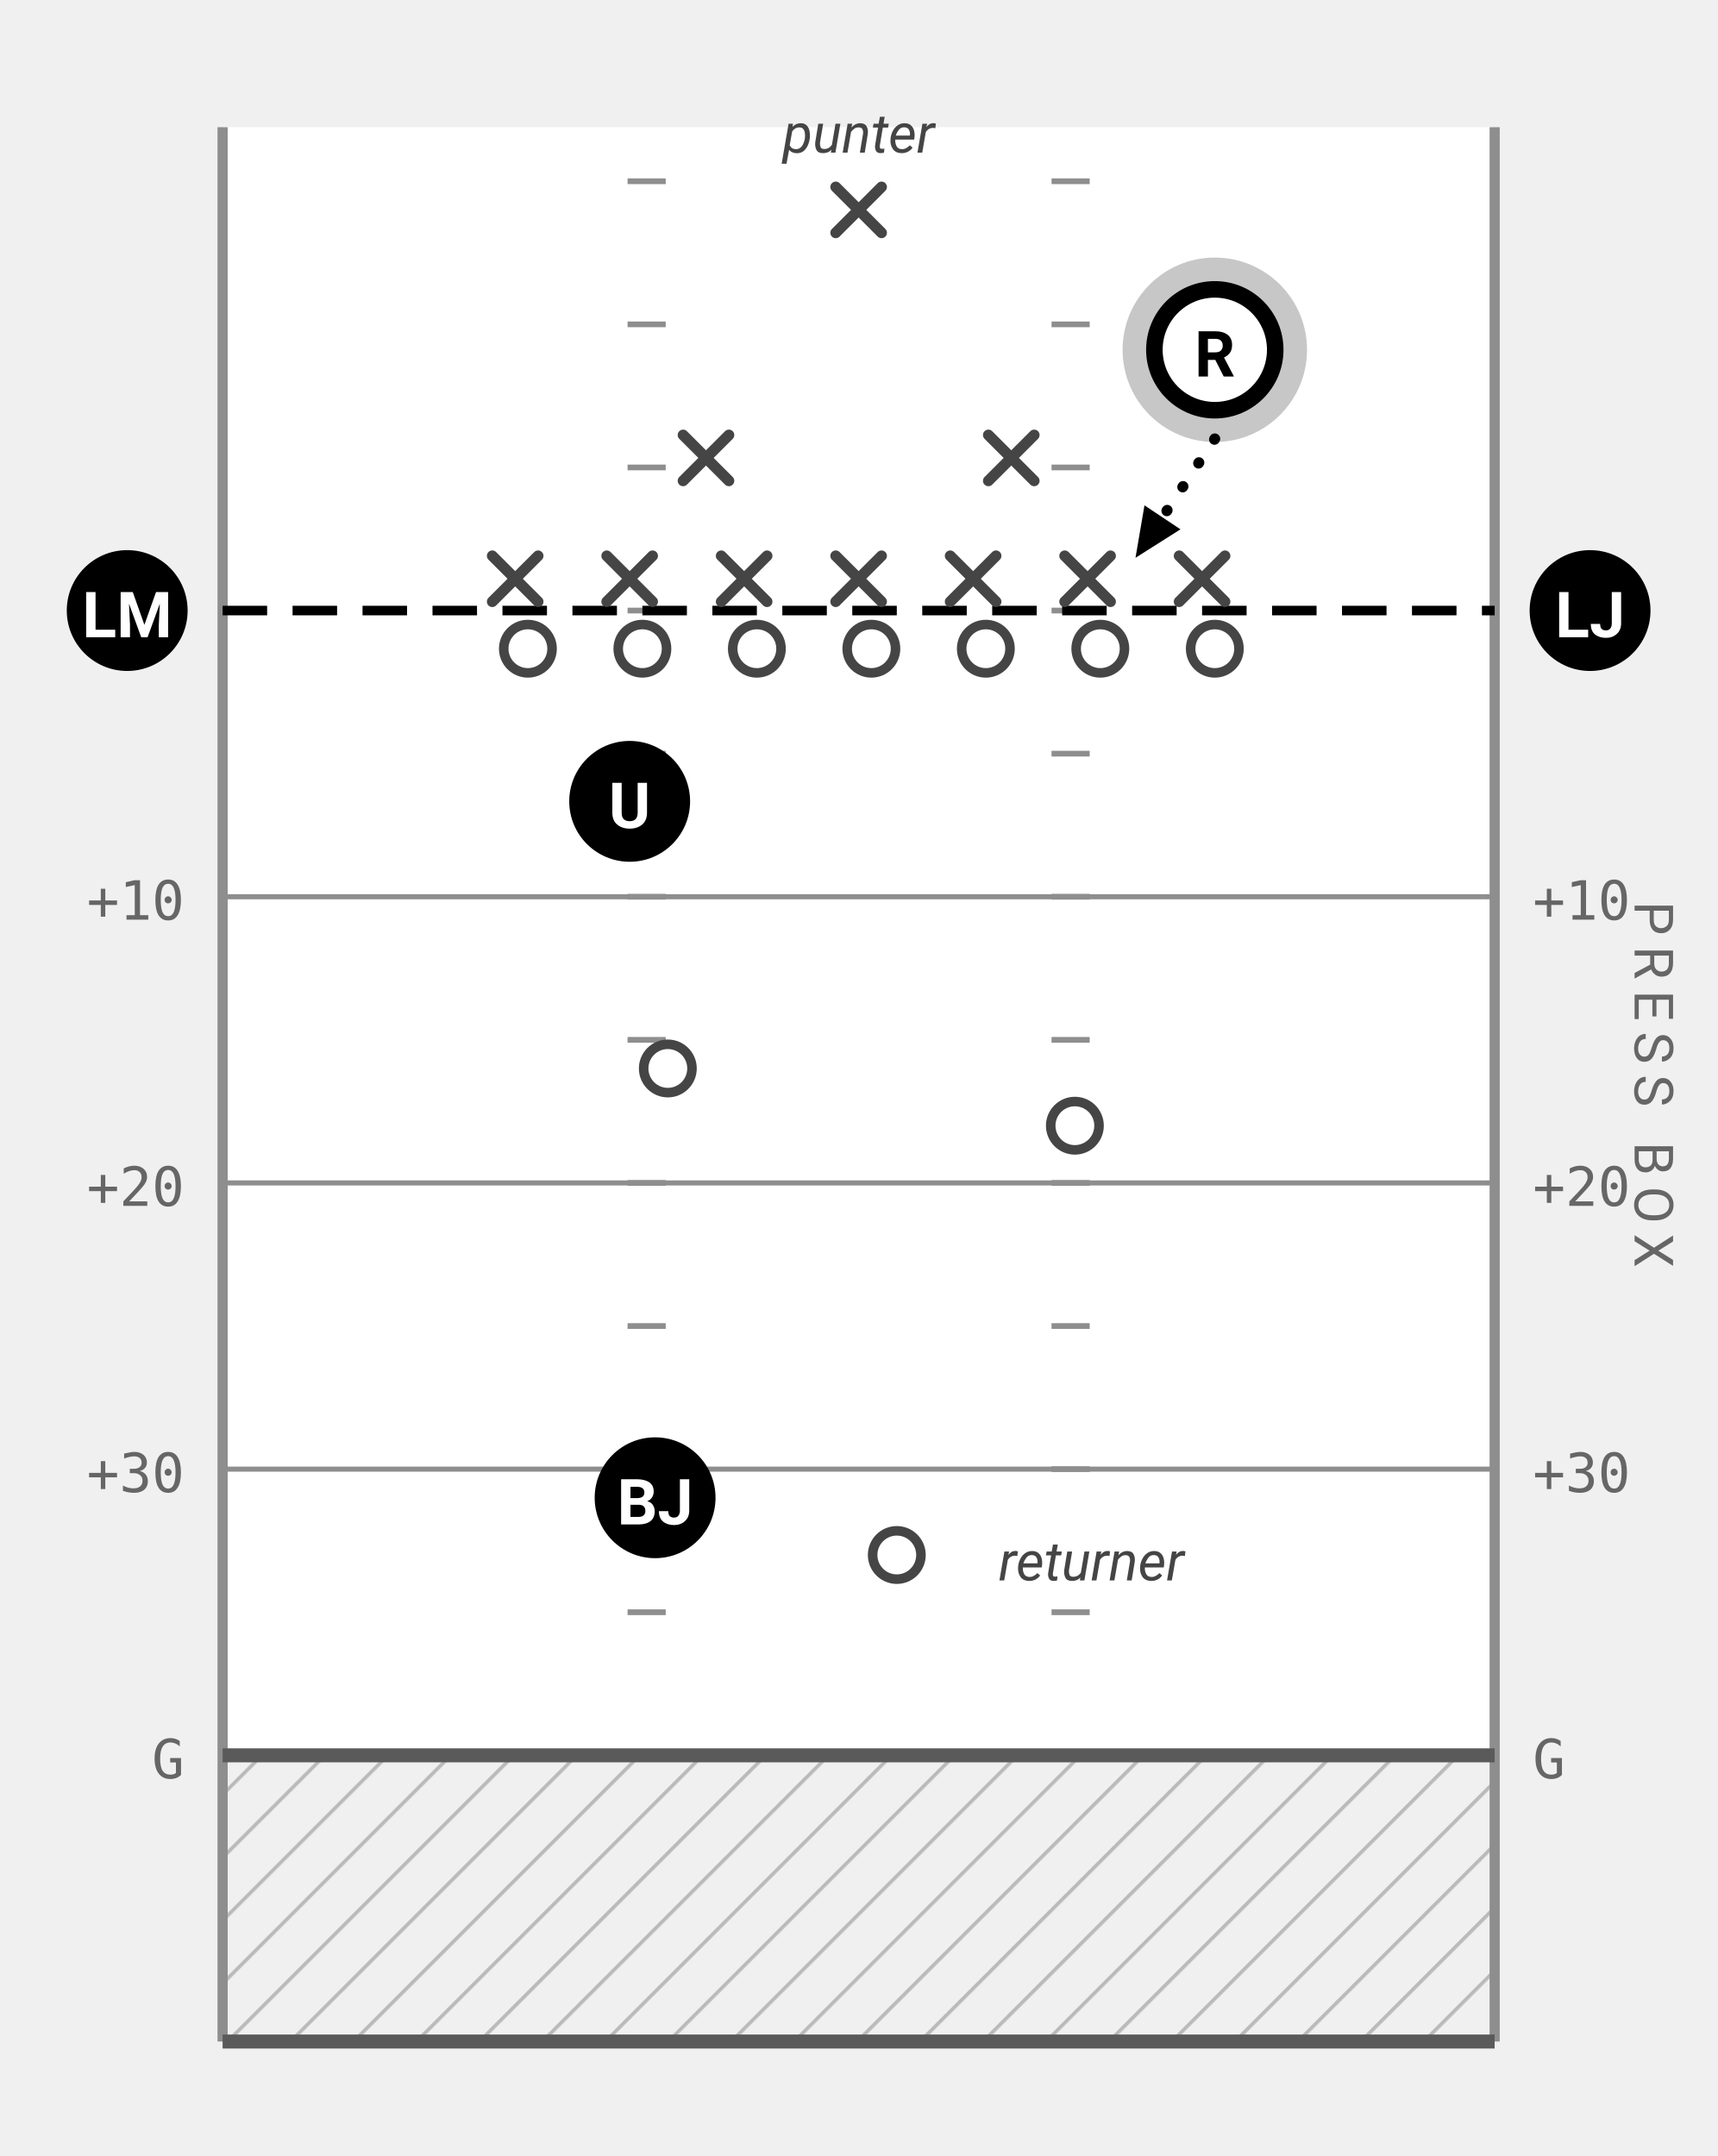
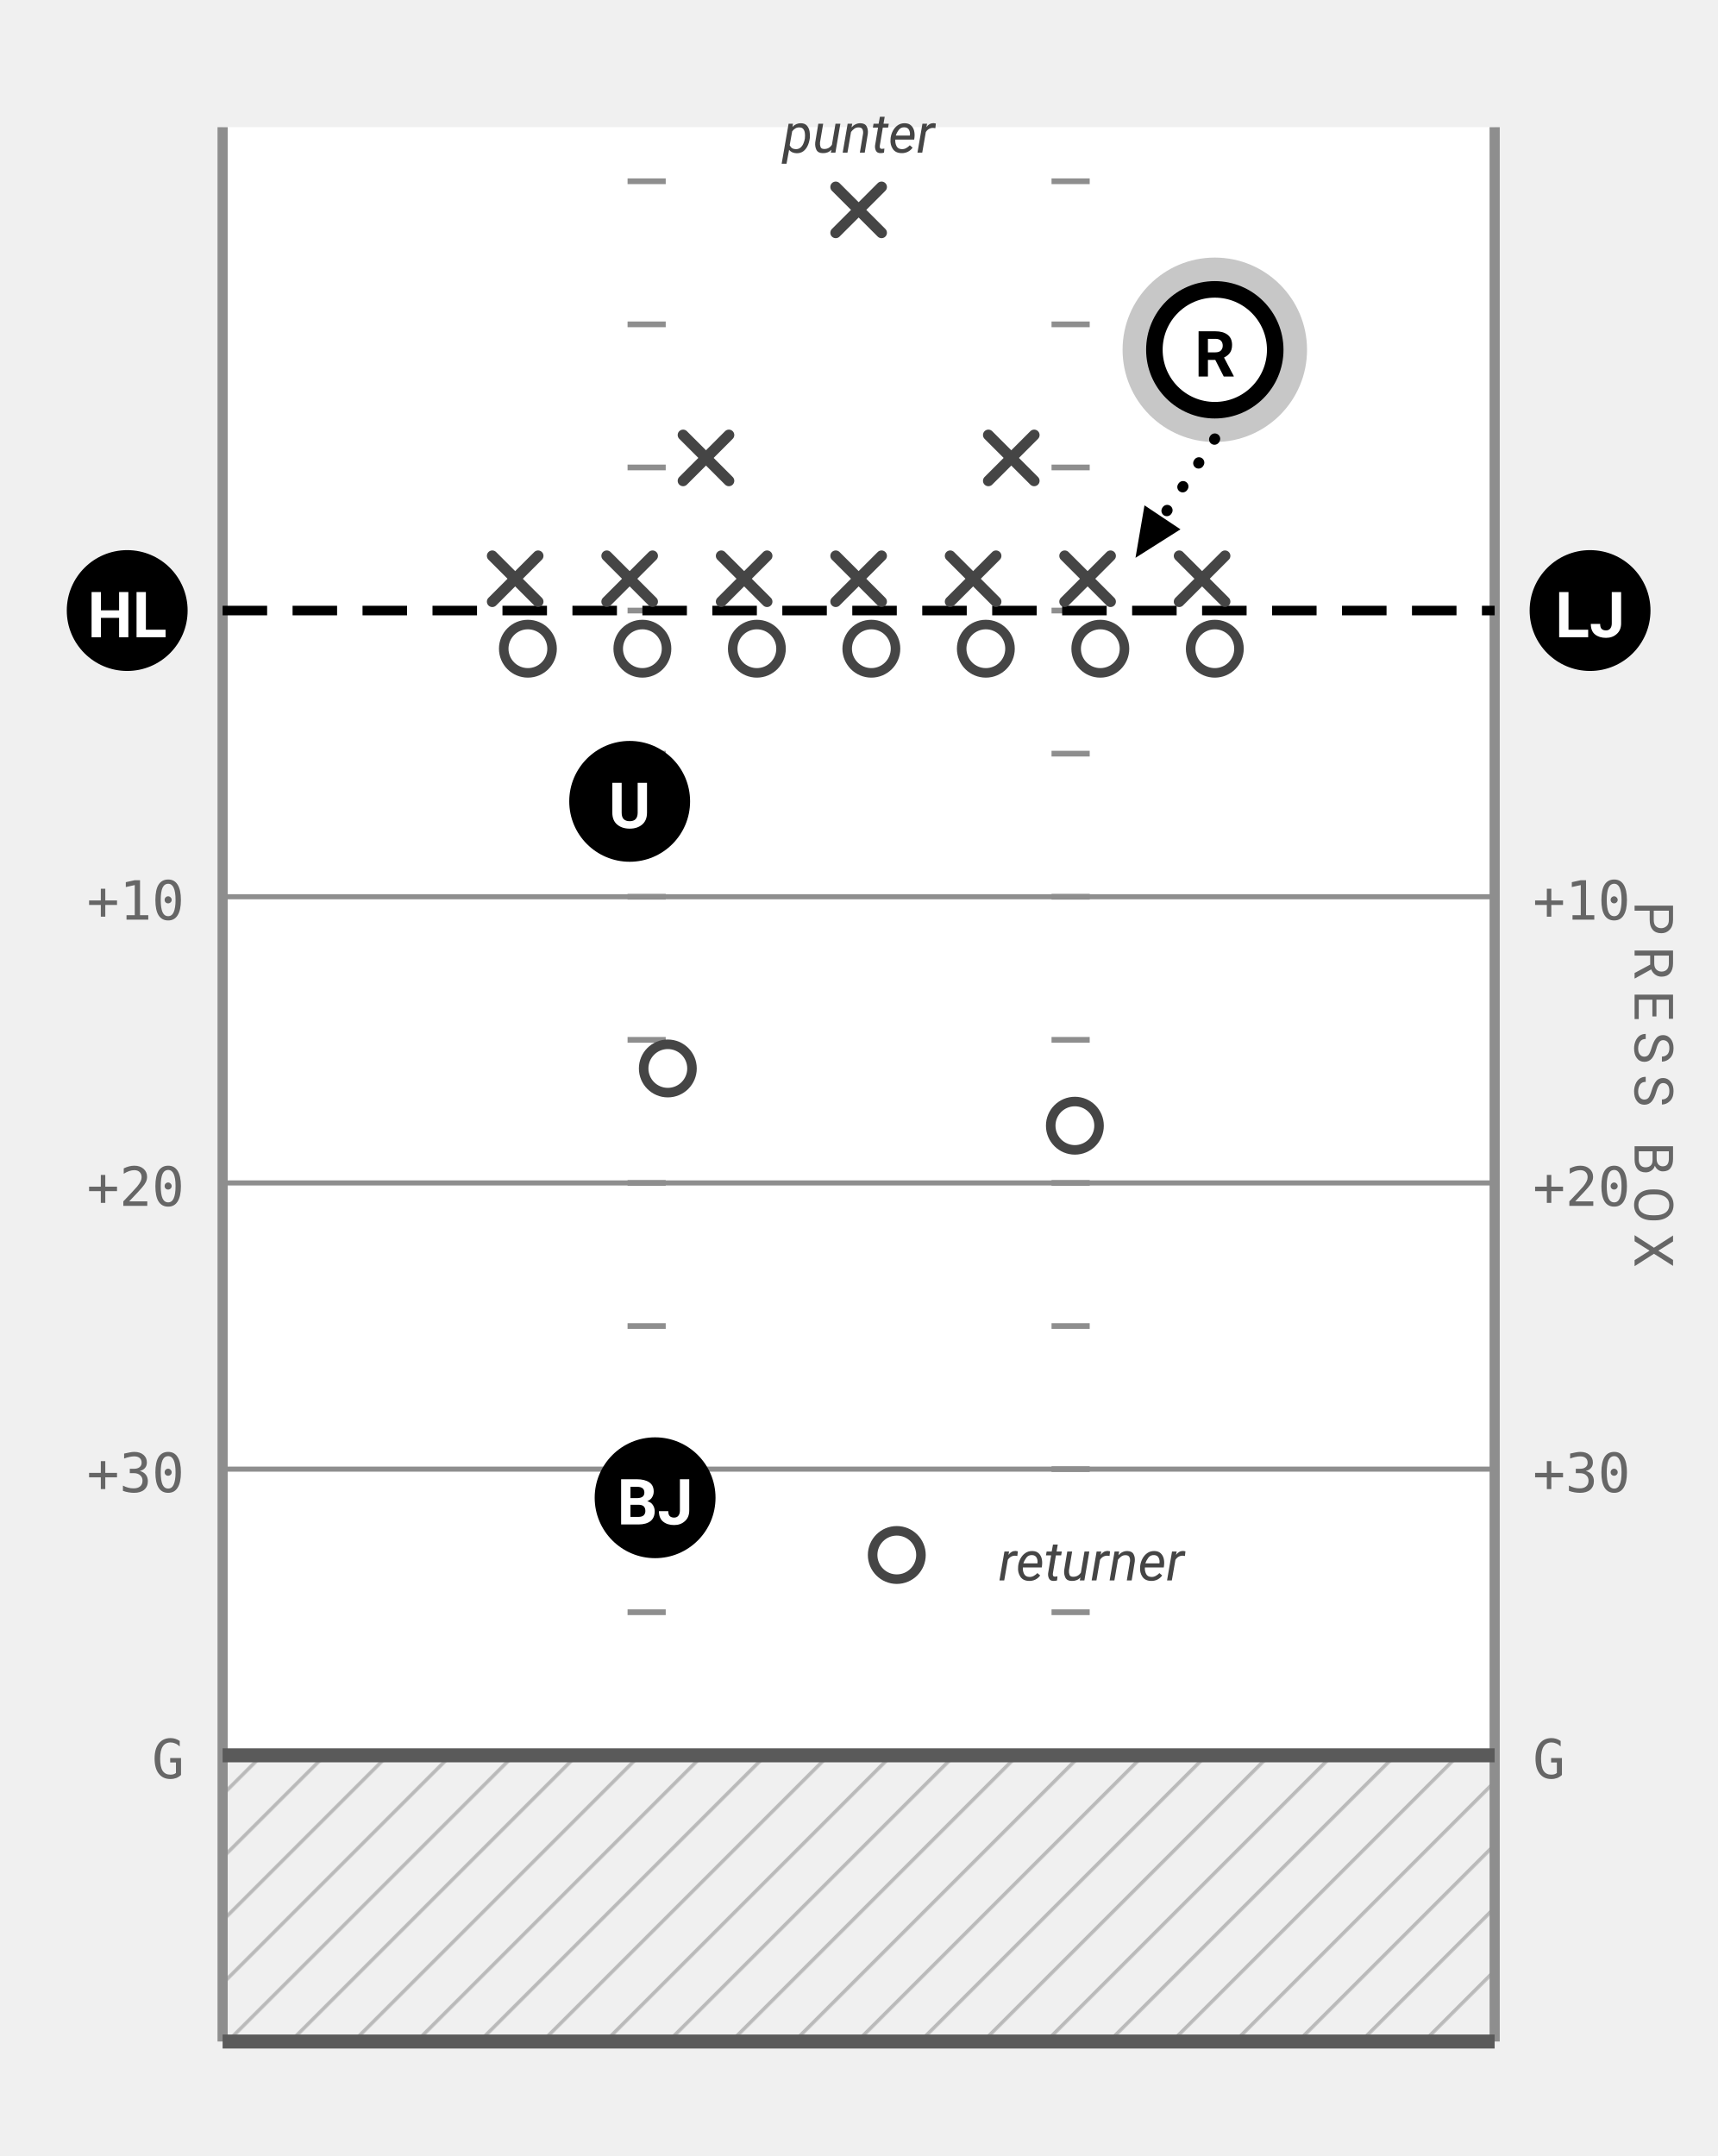
<svg xmlns="http://www.w3.org/2000/svg" viewBox="0 0 270 339" role="img" aria-label="Punt — Referee position, crew of 5">
  <style>svg{font-family:system-ui,-apple-system,"Segoe UI",Roboto,"Helvetica Neue",Arial,sans-serif}
.turf{fill:#FFFFFF}
.ez{fill:url(#hz)}
.hl{stroke:#B8B8B8;stroke-width:1.15}
.sl{stroke:#8E8E8E;stroke-width:1.6;fill:none}
.yl{stroke:#8E8E8E;stroke-width:.8;fill:none}
.gl{stroke:#5A5A5A;stroke-width:2.2;fill:none}
.rl{stroke:#000000;stroke-width:1.5;stroke-dasharray:7 4;fill:none}
.hash{stroke:#8E8E8E;stroke-width:.9}
.post{stroke:#000000;stroke-width:3;fill:none;stroke-linecap:round}
.ylab{font-family:ui-monospace,Menlo,Consolas,monospace;font-size:8.5px;fill:#666666}
.ylab.end{text-anchor:end}
.ylab.start{text-anchor:start}
.pb{font-size:8.5px;letter-spacing:.2em;fill:#666666;text-anchor:middle;text-transform:uppercase}
.kp line{stroke:#454545;stroke-width:1.7;stroke-linecap:round}
.rp{fill:none;stroke:#454545;stroke-width:1.5}
.hat-b{fill:#000000}
.hat-w{fill:#FFFFFF;stroke:#000000;stroke-width:2.6}
.halo{fill:#C7C7C7}
.mk{font-size:10px;font-weight:600;text-anchor:middle}
.mk-l{fill:#FFFFFF}
.mk-d{fill:#000000}
.mv{stroke:#000000;stroke-width:1.7;fill:none;stroke-dasharray:.1 4.4;stroke-linecap:round}
.arh{fill:#000000}
.mvlab{font-size:8.4px;fill:#454545;text-anchor:middle;font-style:italic}
.note{font-size:8.6px;fill:#454545;font-style:italic}
.note.middle{text-anchor:middle}
.note.start{text-anchor:start}
.note.end{text-anchor:end}
.flagk{fill:#000000}
.flagt{stroke:#000000;stroke-width:1.4;stroke-linecap:round}</style>
  <defs>
    <pattern id="hz" width="7" height="7" patternUnits="userSpaceOnUse" patternTransform="rotate(45)">
      <line x1="0" y1="0" x2="0" y2="7" class="hl" />
    </pattern>
    <marker id="ar" viewBox="0 0 10 10" refX="8" refY="5" markerWidth="5" markerHeight="5" orient="auto-start-reverse">
      <path d="M0,1 L9,5 L0,9 z" class="arh" />
    </marker>
  </defs>
  <rect x="35" y="20" width="200" height="256" class="turf" />
  <rect x="35" y="276" width="200" height="45" class="ez" />
  <line x1="98.67" y1="28.5" x2="104.67" y2="28.5" class="hash" />
  <line x1="165.33" y1="28.5" x2="171.33" y2="28.5" class="hash" />
  <line x1="98.67" y1="51" x2="104.67" y2="51" class="hash" />
  <line x1="165.33" y1="51" x2="171.33" y2="51" class="hash" />
  <line x1="98.67" y1="73.5" x2="104.67" y2="73.5" class="hash" />
  <line x1="165.33" y1="73.5" x2="171.33" y2="73.5" class="hash" />
  <line x1="98.67" y1="96" x2="104.67" y2="96" class="hash" />
  <line x1="165.33" y1="96" x2="171.33" y2="96" class="hash" />
  <line x1="98.67" y1="118.5" x2="104.67" y2="118.5" class="hash" />
  <line x1="165.33" y1="118.5" x2="171.33" y2="118.5" class="hash" />
  <line x1="98.67" y1="141" x2="104.67" y2="141" class="hash" />
  <line x1="165.33" y1="141" x2="171.33" y2="141" class="hash" />
  <line x1="98.67" y1="163.5" x2="104.67" y2="163.5" class="hash" />
  <line x1="165.33" y1="163.5" x2="171.33" y2="163.5" class="hash" />
  <line x1="98.67" y1="186" x2="104.67" y2="186" class="hash" />
  <line x1="165.33" y1="186" x2="171.33" y2="186" class="hash" />
  <line x1="98.67" y1="208.5" x2="104.67" y2="208.5" class="hash" />
  <line x1="165.33" y1="208.5" x2="171.33" y2="208.5" class="hash" />
  <line x1="98.67" y1="231" x2="104.67" y2="231" class="hash" />
  <line x1="165.33" y1="231" x2="171.33" y2="231" class="hash" />
  <line x1="98.67" y1="253.5" x2="104.67" y2="253.5" class="hash" />
  <line x1="165.33" y1="253.5" x2="171.33" y2="253.5" class="hash" />
  <line x1="98.67" y1="276" x2="104.67" y2="276" class="hash" />
  <line x1="165.33" y1="276" x2="171.33" y2="276" class="hash" />
  <line x1="35" y1="20" x2="35" y2="321" class="sl" />
  <line x1="235" y1="20" x2="235" y2="321" class="sl" />
  <line x1="35" y1="141" x2="235" y2="141" class="yl" />
  <text x="29" y="144.6" class="ylab end">+10</text>
  <text x="241" y="144.6" class="ylab start">+10</text>
  <line x1="35" y1="186" x2="235" y2="186" class="yl" />
  <text x="29" y="189.6" class="ylab end">+20</text>
  <text x="241" y="189.6" class="ylab start">+20</text>
  <line x1="35" y1="231" x2="235" y2="231" class="yl" />
  <text x="29" y="234.6" class="ylab end">+30</text>
  <text x="241" y="234.6" class="ylab start">+30</text>
  <line x1="35" y1="96" x2="235" y2="96" class="rl" />
  <text x="29" y="99.6" class="ylab end">LOS</text>
  <text x="241" y="99.6" class="ylab start">LOS</text>
  <line x1="35" y1="276" x2="235" y2="276" class="gl" />
  <text x="29" y="279.6" class="ylab end">G</text>
  <text x="241" y="279.6" class="ylab start">G</text>
  <line x1="35" y1="321" x2="235" y2="321" class="gl" />
  <text x="257" y="170.5" class="pb" transform="rotate(90 257 170.5)">PRESS BOX</text>
  <g class="kp">
    <line x1="77.4" y1="87.4" x2="84.6" y2="94.6" />
    <line x1="77.4" y1="94.6" x2="84.6" y2="87.4" />
  </g>
  <g class="kp">
    <line x1="95.4" y1="87.4" x2="102.6" y2="94.6" />
    <line x1="95.4" y1="94.6" x2="102.6" y2="87.4" />
  </g>
  <g class="kp">
    <line x1="113.4" y1="87.4" x2="120.6" y2="94.6" />
    <line x1="113.4" y1="94.6" x2="120.6" y2="87.4" />
  </g>
  <g class="kp">
    <line x1="131.4" y1="87.4" x2="138.6" y2="94.6" />
    <line x1="131.4" y1="94.6" x2="138.6" y2="87.4" />
  </g>
  <g class="kp">
    <line x1="149.4" y1="87.4" x2="156.6" y2="94.6" />
    <line x1="149.4" y1="94.6" x2="156.6" y2="87.4" />
  </g>
  <g class="kp">
    <line x1="167.4" y1="87.4" x2="174.6" y2="94.6" />
    <line x1="167.4" y1="94.6" x2="174.6" y2="87.4" />
  </g>
  <g class="kp">
    <line x1="185.4" y1="87.4" x2="192.6" y2="94.6" />
    <line x1="185.4" y1="94.6" x2="192.6" y2="87.4" />
  </g>
  <g class="kp">
    <line x1="107.4" y1="68.4" x2="114.6" y2="75.6" />
    <line x1="107.4" y1="75.6" x2="114.6" y2="68.4" />
  </g>
  <g class="kp">
    <line x1="155.4" y1="68.4" x2="162.6" y2="75.6" />
    <line x1="155.4" y1="75.6" x2="162.6" y2="68.4" />
  </g>
  <g class="kp">
    <line x1="131.4" y1="29.4" x2="138.6" y2="36.6" />
    <line x1="131.4" y1="36.6" x2="138.6" y2="29.4" />
  </g>
  <circle cx="83" cy="102" r="3.8" class="rp" />
  <circle cx="101" cy="102" r="3.8" class="rp" />
  <circle cx="119" cy="102" r="3.8" class="rp" />
  <circle cx="137" cy="102" r="3.8" class="rp" />
  <circle cx="155" cy="102" r="3.8" class="rp" />
  <circle cx="173" cy="102" r="3.8" class="rp" />
  <circle cx="191" cy="102" r="3.8" class="rp" />
  <circle cx="105" cy="168" r="3.8" class="rp" />
  <circle cx="169" cy="177" r="3.8" class="rp" />
  <circle cx="141" cy="244.5" r="3.8" class="rp" />
  <g class="you">
    <circle cx="191" cy="55" r="14.5" class="halo" />
    <circle cx="191" cy="55" r="9.5" class="hat-w" />
    <text x="191" y="59.2" class="mk mk-d">R</text>
  </g>
  <g>
    <circle cx="99" cy="126" r="9.5" class="hat-b" />
    <text x="99" y="130.2" class="mk mk-l">U</text>
  </g>
  <g>
    <circle cx="20" cy="96" r="9.5" class="hat-b" />
-     <text x="20" y="100.2" class="mk mk-l">LM</text>
+     <text x="20" y="100.2" class="mk mk-l">HL</text>
  </g>
  <g>
    <circle cx="250" cy="96" r="9.5" class="hat-b" />
    <text x="250" y="100.2" class="mk mk-l">LJ</text>
  </g>
  <g>
    <circle cx="103" cy="235.5" r="9.5" class="hat-b" />
    <text x="103" y="239.7" class="mk mk-l">BJ</text>
  </g>
  <path d="M 191 69 L 179 87" class="mv" marker-end="url(#ar)" />
  <text x="135" y="24" class="note middle">punter</text>
  <text x="157" y="248.5" class="note start">returner</text>
</svg>
